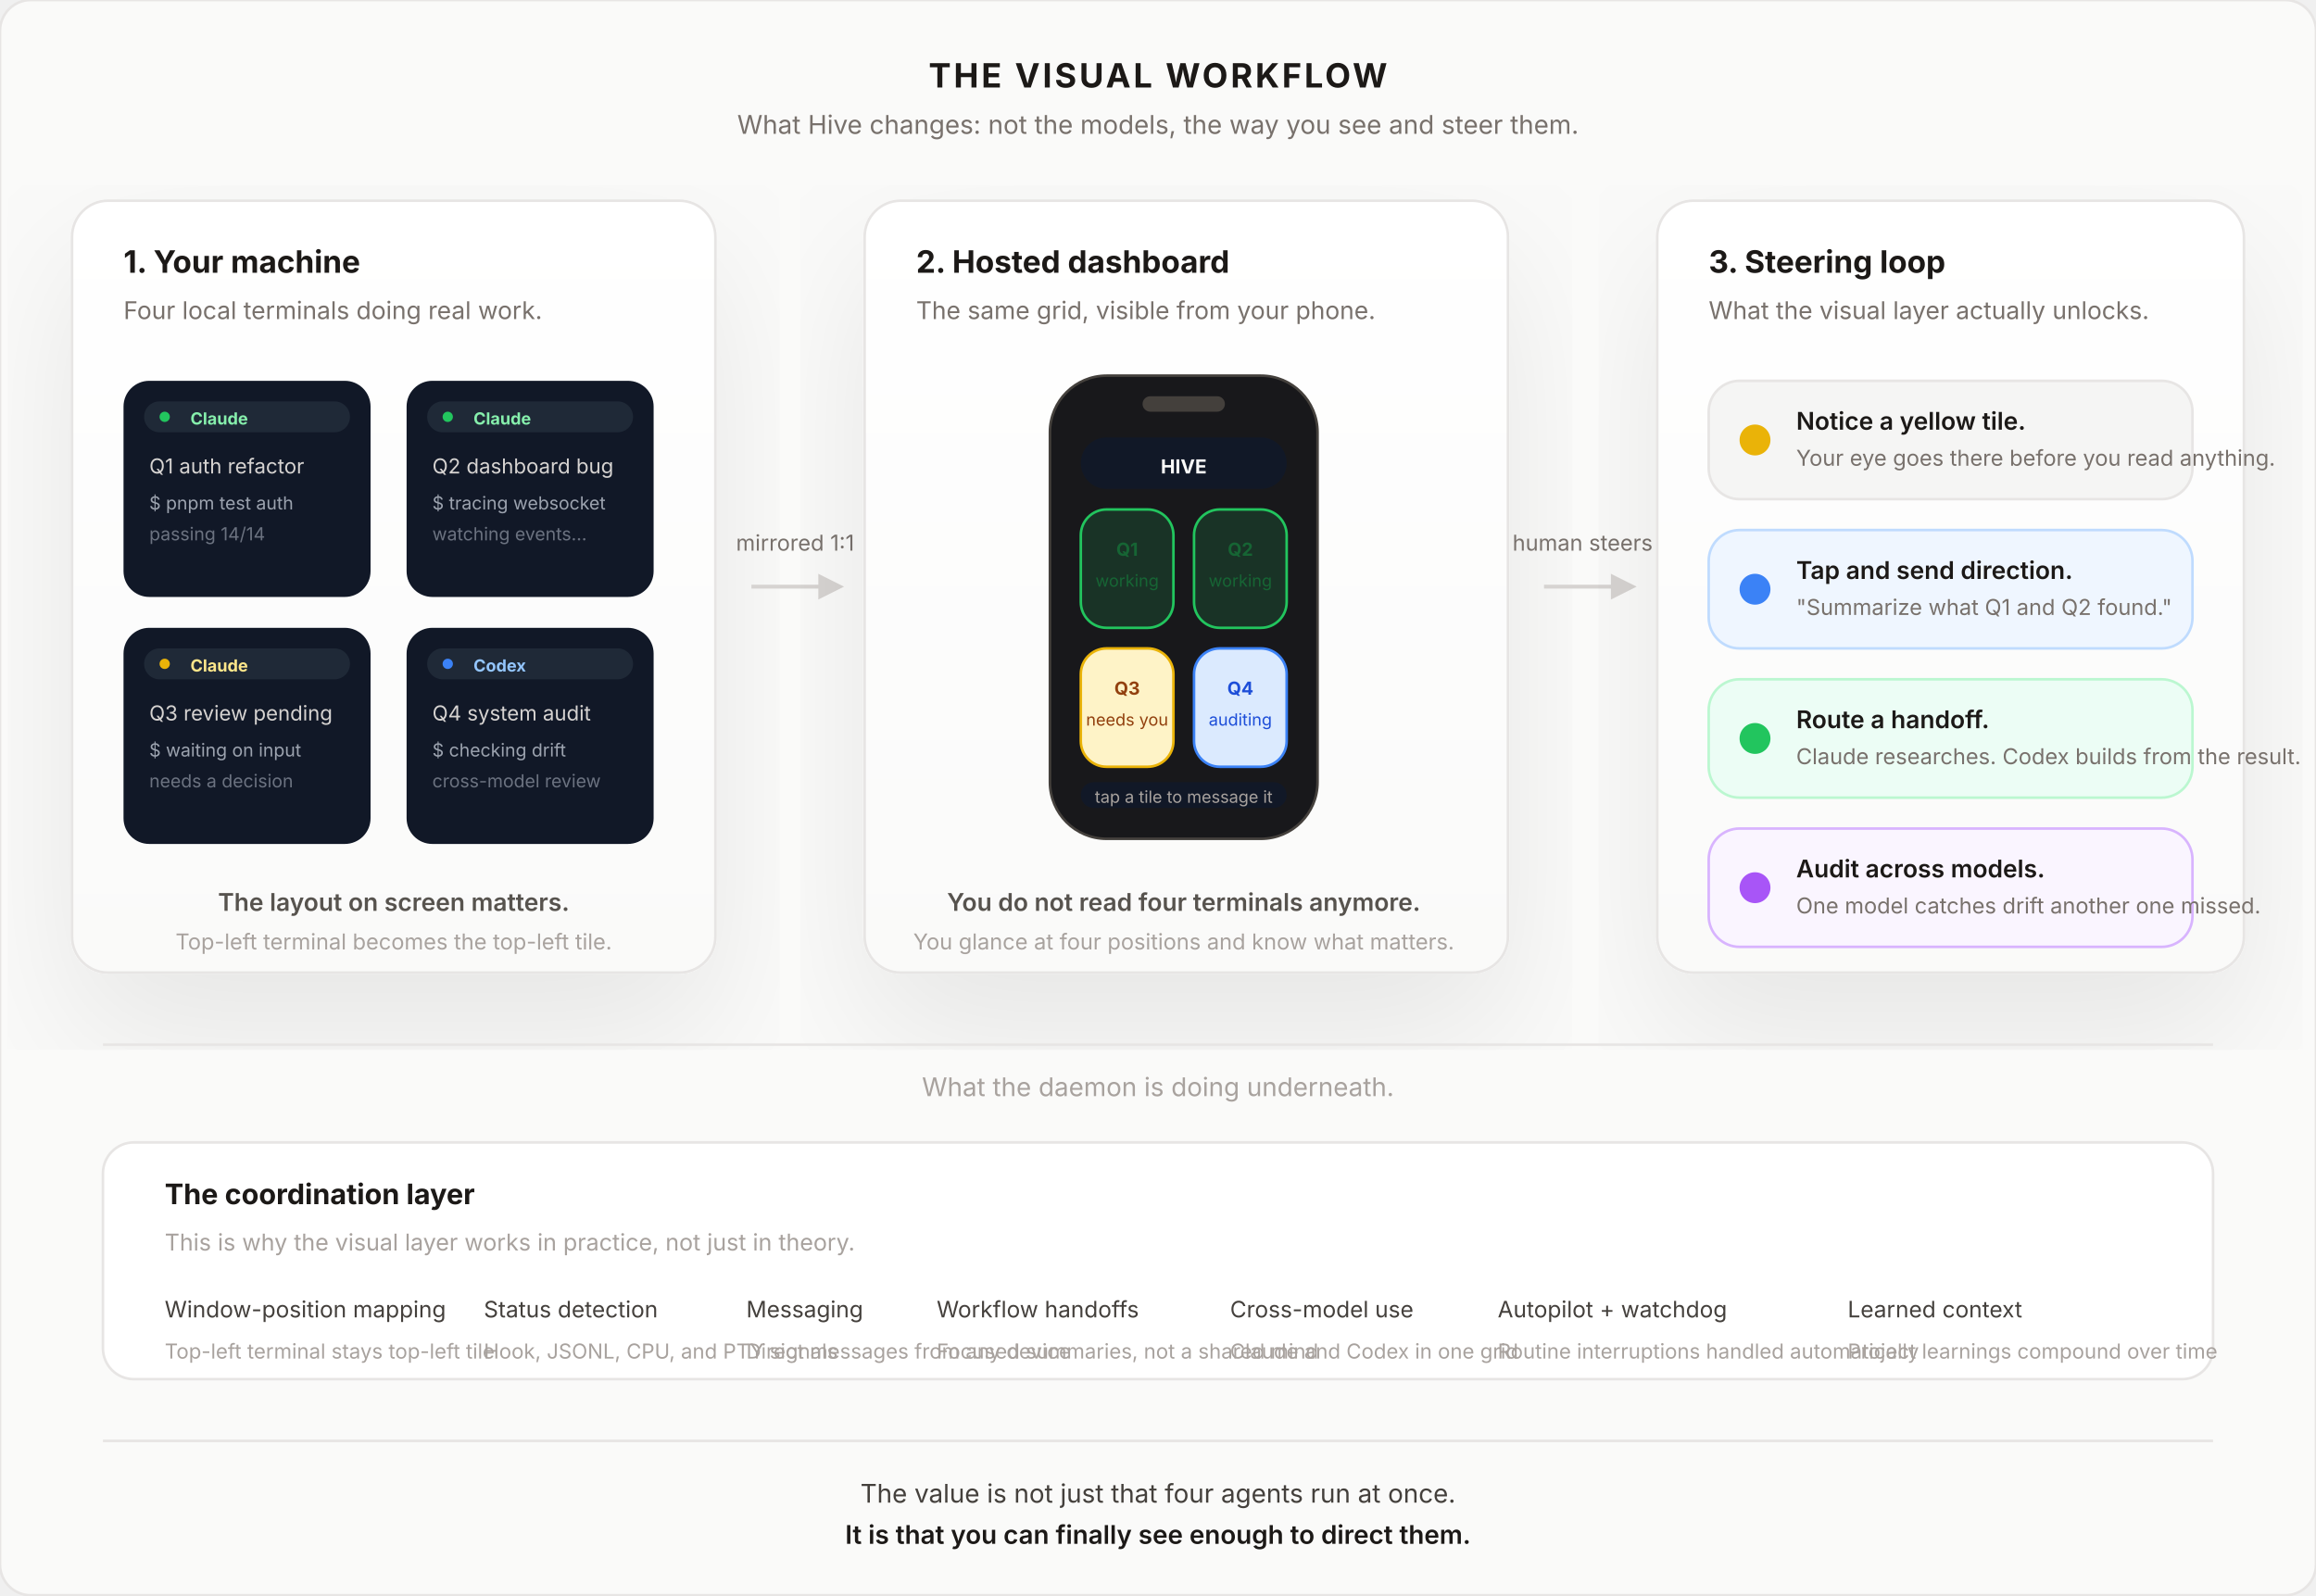
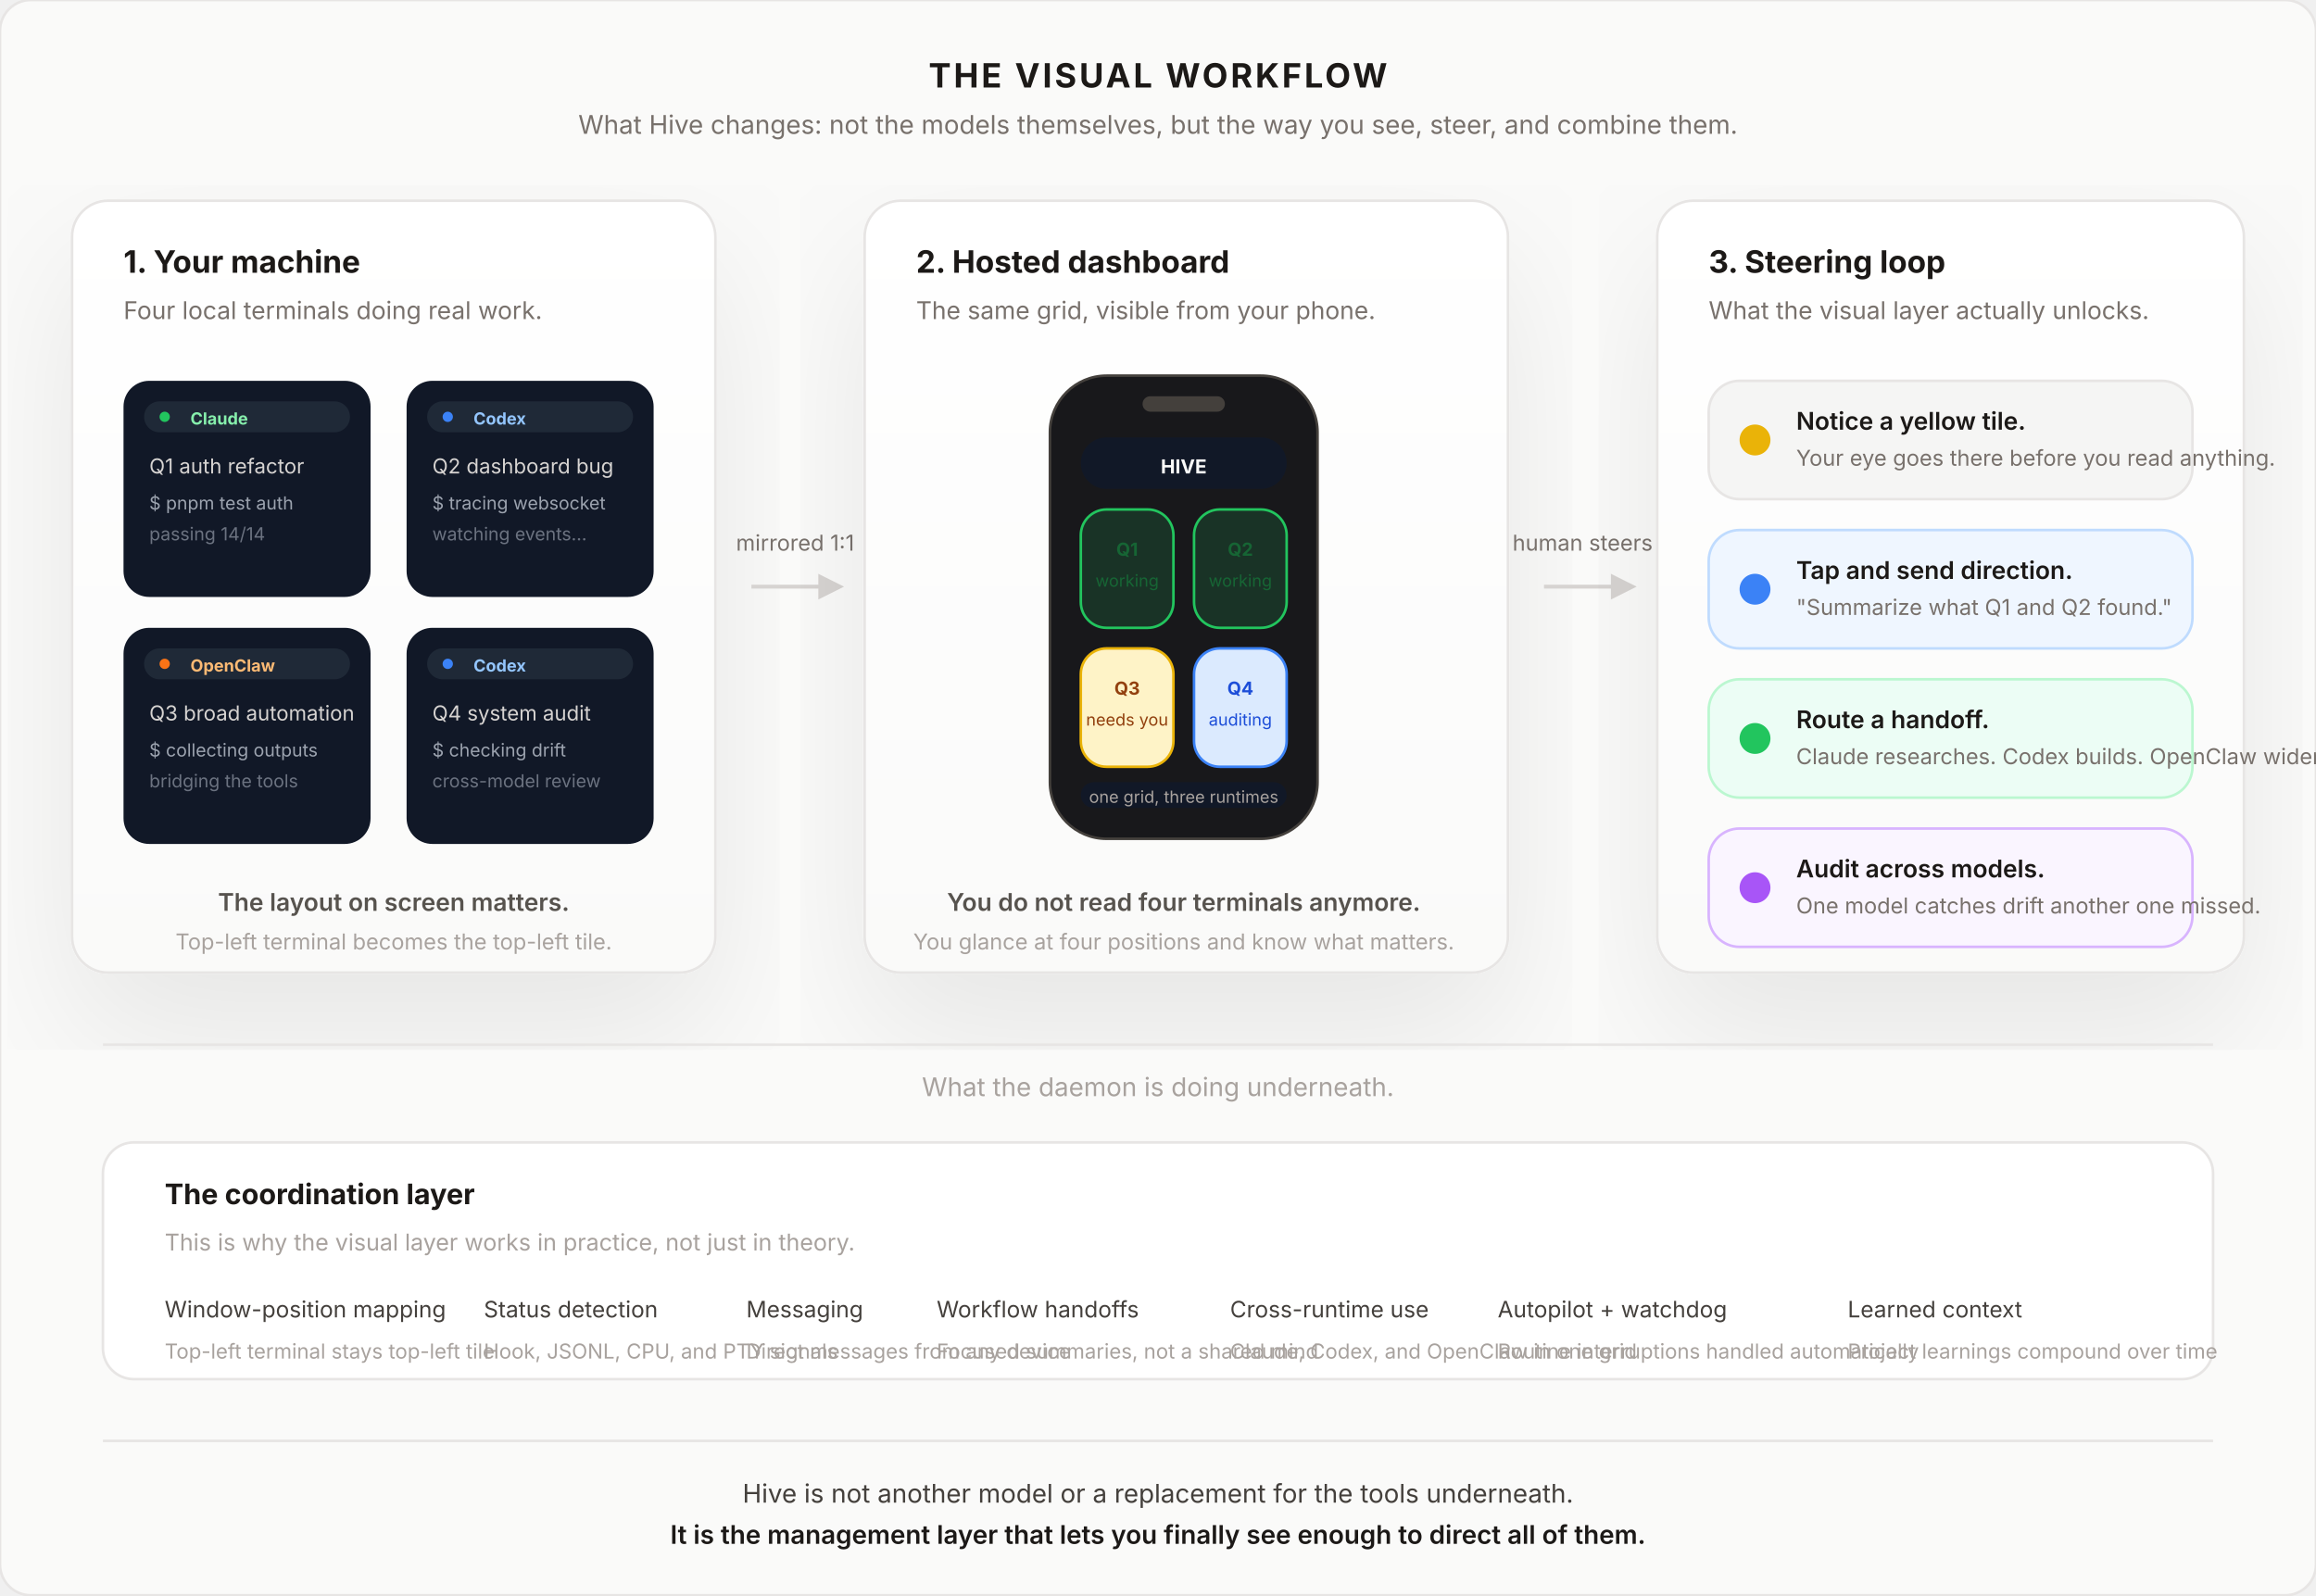
<svg xmlns="http://www.w3.org/2000/svg" viewBox="0 0 900 620" fill="none">
  <defs>
    <filter id="shadow">
      <feDropShadow dx="0" dy="10" stdDeviation="18" flood-color="#000" flood-opacity="0.12" />
      <feDropShadow dx="0" dy="24" stdDeviation="28" flood-color="#000" flood-opacity="0.08" />
    </filter>
    <linearGradient id="panelFill" x1="0" y1="0" x2="0" y2="1">
      <stop offset="0%" stop-color="#ffffff" />
      <stop offset="100%" stop-color="#fafaf9" />
    </linearGradient>
  </defs>
  <style>
    text { font-family: -apple-system, BlinkMacSystemFont, 'Segoe UI', sans-serif; }
  </style>
  <rect width="900" height="620" rx="12" fill="#fafaf9" stroke="#e7e5e4" stroke-width="1" />
  <text x="450" y="34" text-anchor="middle" font-size="13" font-weight="700" fill="#1c1917" letter-spacing="0.08em">THE VISUAL WORKFLOW</text>
-   <text x="450" y="52" text-anchor="middle" font-size="10" fill="#78716c">What Hive changes: not the models, the way you see and steer them.</text>
+   <text x="450" y="52" text-anchor="middle" font-size="10" fill="#78716c">What Hive changes: not the models themselves, but the way you see, steer, and combine them.</text>
  <rect x="28" y="78" width="250" height="300" rx="14" fill="url(#panelFill)" stroke="#e7e5e4" stroke-width="1" filter="url(#shadow)" />
  <text x="48" y="106" font-size="12" font-weight="700" fill="#1c1917">1. Your machine</text>
  <text x="48" y="124" font-size="9.5" fill="#78716c">Four local terminals doing real work.</text>
  <rect x="48" y="148" width="96" height="84" rx="10" fill="#111827" />
  <rect x="56" y="156" width="80" height="12" rx="6" fill="#1f2937" />
  <circle cx="64" cy="162" r="2" fill="#22c55e" />
  <text x="74" y="165" font-size="6.5" font-weight="700" fill="#86efac">Claude</text>
  <text x="58" y="184" font-size="8" fill="#d6d3d1">Q1  auth refactor</text>
  <text x="58" y="198" font-size="7" fill="#9ca3af">$ pnpm test auth</text>
  <text x="58" y="210" font-size="7" fill="#6b7280">passing 14/14</text>
  <rect x="158" y="148" width="96" height="84" rx="10" fill="#111827" />
  <rect x="166" y="156" width="80" height="12" rx="6" fill="#1f2937" />
-   <circle cx="174" cy="162" r="2" fill="#22c55e" />
-   <text x="184" y="165" font-size="6.5" font-weight="700" fill="#86efac">Claude</text>
+   <circle cx="174" cy="162" r="2" fill="#3b82f6" />
+   <text x="184" y="165" font-size="6.5" font-weight="700" fill="#93c5fd">Codex</text>
  <text x="168" y="184" font-size="8" fill="#d6d3d1">Q2  dashboard bug</text>
  <text x="168" y="198" font-size="7" fill="#9ca3af">$ tracing websocket</text>
  <text x="168" y="210" font-size="7" fill="#6b7280">watching events...</text>
  <rect x="48" y="244" width="96" height="84" rx="10" fill="#111827" />
  <rect x="56" y="252" width="80" height="12" rx="6" fill="#1f2937" />
-   <circle cx="64" cy="258" r="2" fill="#eab308" />
-   <text x="74" y="261" font-size="6.5" font-weight="700" fill="#fde68a">Claude</text>
-   <text x="58" y="280" font-size="8" fill="#d6d3d1">Q3  review pending</text>
-   <text x="58" y="294" font-size="7" fill="#9ca3af">$ waiting on input</text>
-   <text x="58" y="306" font-size="7" fill="#6b7280">needs a decision</text>
+   <circle cx="64" cy="258" r="2" fill="#f97316" />
+   <text x="74" y="261" font-size="6.5" font-weight="700" fill="#fdba74">OpenClaw</text>
+   <text x="58" y="280" font-size="8" fill="#d6d3d1">Q3  broad automation</text>
+   <text x="58" y="294" font-size="7" fill="#9ca3af">$ collecting outputs</text>
+   <text x="58" y="306" font-size="7" fill="#6b7280">bridging the tools</text>
  <rect x="158" y="244" width="96" height="84" rx="10" fill="#111827" />
  <rect x="166" y="252" width="80" height="12" rx="6" fill="#1f2937" />
  <circle cx="174" cy="258" r="2" fill="#3b82f6" />
  <text x="184" y="261" font-size="6.5" font-weight="700" fill="#93c5fd">Codex</text>
  <text x="168" y="280" font-size="8" fill="#d6d3d1">Q4  system audit</text>
  <text x="168" y="294" font-size="7" fill="#9ca3af">$ checking drift</text>
  <text x="168" y="306" font-size="7" fill="#6b7280">cross-model review</text>
  <text x="153" y="354" text-anchor="middle" font-size="9.5" font-weight="600" fill="#57534e">The layout on screen matters.</text>
  <text x="153" y="369" text-anchor="middle" font-size="8.5" fill="#a8a29e">Top-left terminal becomes the top-left tile.</text>
  <line x1="292" y1="228" x2="322" y2="228" stroke="#d6d3d1" stroke-width="1.5" />
  <polygon points="318,223 328,228 318,233" fill="#d6d3d1" />
  <text x="309" y="214" text-anchor="middle" font-size="8.5" fill="#78716c">mirrored 1:1</text>
  <rect x="336" y="78" width="250" height="300" rx="14" fill="url(#panelFill)" stroke="#e7e5e4" stroke-width="1" filter="url(#shadow)" />
  <text x="356" y="106" font-size="12" font-weight="700" fill="#1c1917">2. Hosted dashboard</text>
  <text x="356" y="124" font-size="9.5" fill="#78716c">The same grid, visible from your phone.</text>
  <rect x="408" y="146" width="104" height="180" rx="22" fill="#18181b" stroke="#44403c" stroke-width="1" />
  <rect x="444" y="154" width="32" height="6" rx="3" fill="#44403c" />
  <rect x="420" y="170" width="80" height="20" rx="10" fill="#111827" />
  <text x="460" y="184" text-anchor="middle" font-size="7.5" font-weight="700" fill="#fafaf9">HIVE</text>
  <rect x="420" y="198" width="36" height="46" rx="10" fill="#22c55e" fill-opacity="0.16" stroke="#22c55e" stroke-width="1" />
  <text x="438" y="216" text-anchor="middle" font-size="7" font-weight="700" fill="#166534">Q1</text>
  <text x="438" y="228" text-anchor="middle" font-size="6.5" fill="#166534">working</text>
  <rect x="464" y="198" width="36" height="46" rx="10" fill="#22c55e" fill-opacity="0.16" stroke="#22c55e" stroke-width="1" />
  <text x="482" y="216" text-anchor="middle" font-size="7" font-weight="700" fill="#166534">Q2</text>
  <text x="482" y="228" text-anchor="middle" font-size="6.5" fill="#166534">working</text>
  <rect x="420" y="252" width="36" height="46" rx="10" fill="#fef3c7" stroke="#eab308" stroke-width="1" />
  <text x="438" y="270" text-anchor="middle" font-size="7" font-weight="700" fill="#92400e">Q3</text>
  <text x="438" y="282" text-anchor="middle" font-size="6.5" fill="#92400e">needs you</text>
  <rect x="464" y="252" width="36" height="46" rx="10" fill="#dbeafe" stroke="#3b82f6" stroke-width="1" />
  <text x="482" y="270" text-anchor="middle" font-size="7" font-weight="700" fill="#1d4ed8">Q4</text>
  <text x="482" y="282" text-anchor="middle" font-size="6.5" fill="#1d4ed8">auditing</text>
  <rect x="420" y="304" width="80" height="10" rx="5" fill="#111827" />
-   <text x="460" y="312" text-anchor="middle" font-size="6.5" fill="#a8a29e">tap a tile to message it</text>
+   <text x="460" y="312" text-anchor="middle" font-size="6.5" fill="#a8a29e">one grid, three runtimes</text>
  <text x="460" y="354" text-anchor="middle" font-size="9.5" font-weight="600" fill="#57534e">You do not read four terminals anymore.</text>
  <text x="460" y="369" text-anchor="middle" font-size="8.5" fill="#a8a29e">You glance at four positions and know what matters.</text>
  <line x1="600" y1="228" x2="630" y2="228" stroke="#d6d3d1" stroke-width="1.5" />
  <polygon points="626,223 636,228 626,233" fill="#d6d3d1" />
  <text x="615" y="214" text-anchor="middle" font-size="8.5" fill="#78716c">human steers</text>
  <rect x="644" y="78" width="228" height="300" rx="14" fill="url(#panelFill)" stroke="#e7e5e4" stroke-width="1" filter="url(#shadow)" />
  <text x="664" y="106" font-size="12" font-weight="700" fill="#1c1917">3. Steering loop</text>
  <text x="664" y="124" font-size="9.5" fill="#78716c">What the visual layer actually unlocks.</text>
  <rect x="664" y="148" width="188" height="46" rx="12" fill="#f5f5f4" stroke="#e7e5e4" stroke-width="1" />
  <circle cx="682" cy="171" r="6" fill="#eab308" />
  <text x="698" y="167" font-size="9.5" font-weight="600" fill="#1c1917">Notice a yellow tile.</text>
  <text x="698" y="181" font-size="8.5" fill="#78716c">Your eye goes there before you read anything.</text>
  <rect x="664" y="206" width="188" height="46" rx="12" fill="#eff6ff" stroke="#bfdbfe" stroke-width="1" />
  <circle cx="682" cy="229" r="6" fill="#3b82f6" />
  <text x="698" y="225" font-size="9.5" font-weight="600" fill="#1c1917">Tap and send direction.</text>
  <text x="698" y="239" font-size="8.5" fill="#78716c">"Summarize what Q1 and Q2 found."</text>
  <rect x="664" y="264" width="188" height="46" rx="12" fill="#ecfdf5" stroke="#bbf7d0" stroke-width="1" />
  <circle cx="682" cy="287" r="6" fill="#22c55e" />
  <text x="698" y="283" font-size="9.5" font-weight="600" fill="#1c1917">Route a handoff.</text>
-   <text x="698" y="297" font-size="8.5" fill="#78716c">Claude researches. Codex builds from the result.</text>
+   <text x="698" y="297" font-size="8.5" fill="#78716c">Claude researches. Codex builds. OpenClaw widens the run.</text>
  <rect x="664" y="322" width="188" height="46" rx="12" fill="#faf5ff" stroke="#d8b4fe" stroke-width="1" />
  <circle cx="682" cy="345" r="6" fill="#a855f7" />
  <text x="698" y="341" font-size="9.5" font-weight="600" fill="#1c1917">Audit across models.</text>
  <text x="698" y="355" font-size="8.5" fill="#78716c">One model catches drift another one missed.</text>
  <line x1="40" y1="406" x2="860" y2="406" stroke="#e7e5e4" stroke-width="1" />
  <text x="450" y="426" text-anchor="middle" font-size="10" fill="#a8a29e">What the daemon is doing underneath.</text>
  <rect x="40" y="444" width="820" height="92" rx="12" fill="#ffffff" stroke="#e7e5e4" stroke-width="1" />
  <text x="64" y="468" font-size="11" font-weight="700" fill="#1c1917">The coordination layer</text>
  <text x="64" y="486" font-size="9" fill="#a8a29e">This is why the visual layer works in practice, not just in theory.</text>
  <text x="64" y="512" font-size="8.8" fill="#44403c">Window-position mapping</text>
  <text x="188" y="512" font-size="8.8" fill="#44403c">Status detection</text>
  <text x="290" y="512" font-size="8.8" fill="#44403c">Messaging</text>
  <text x="364" y="512" font-size="8.8" fill="#44403c">Workflow handoffs</text>
-   <text x="478" y="512" font-size="8.8" fill="#44403c">Cross-model use</text>
+   <text x="478" y="512" font-size="8.8" fill="#44403c">Cross-runtime use</text>
  <text x="582" y="512" font-size="8.8" fill="#44403c">Autopilot + watchdog</text>
  <text x="718" y="512" font-size="8.8" fill="#44403c">Learned context</text>
  <text x="64" y="528" font-size="8" fill="#a8a29e">Top-left terminal stays top-left tile</text>
  <text x="188" y="528" font-size="8" fill="#a8a29e">Hook, JSONL, CPU, and PTY signals</text>
  <text x="290" y="528" font-size="8" fill="#a8a29e">Direct messages from any device</text>
  <text x="364" y="528" font-size="8" fill="#a8a29e">Focused summaries, not a shared mind</text>
-   <text x="478" y="528" font-size="8" fill="#a8a29e">Claude and Codex in one grid</text>
+   <text x="478" y="528" font-size="8" fill="#a8a29e">Claude, Codex, and OpenClaw in one grid</text>
  <text x="582" y="528" font-size="8" fill="#a8a29e">Routine interruptions handled automatically</text>
  <text x="718" y="528" font-size="8" fill="#a8a29e">Project learnings compound over time</text>
  <line x1="40" y1="560" x2="860" y2="560" stroke="#e7e5e4" stroke-width="1" />
-   <text x="450" y="584" text-anchor="middle" font-size="10" fill="#44403c">The value is not just that four agents run at once.</text>
-   <text x="450" y="600" text-anchor="middle" font-size="10" font-weight="600" fill="#1c1917">It is that you can finally see enough to direct them.</text>
+   <text x="450" y="584" text-anchor="middle" font-size="10" fill="#44403c">Hive is not another model or a replacement for the tools underneath.</text>
+   <text x="450" y="600" text-anchor="middle" font-size="10" font-weight="600" fill="#1c1917">It is the management layer that lets you finally see enough to direct all of them.</text>
</svg>
